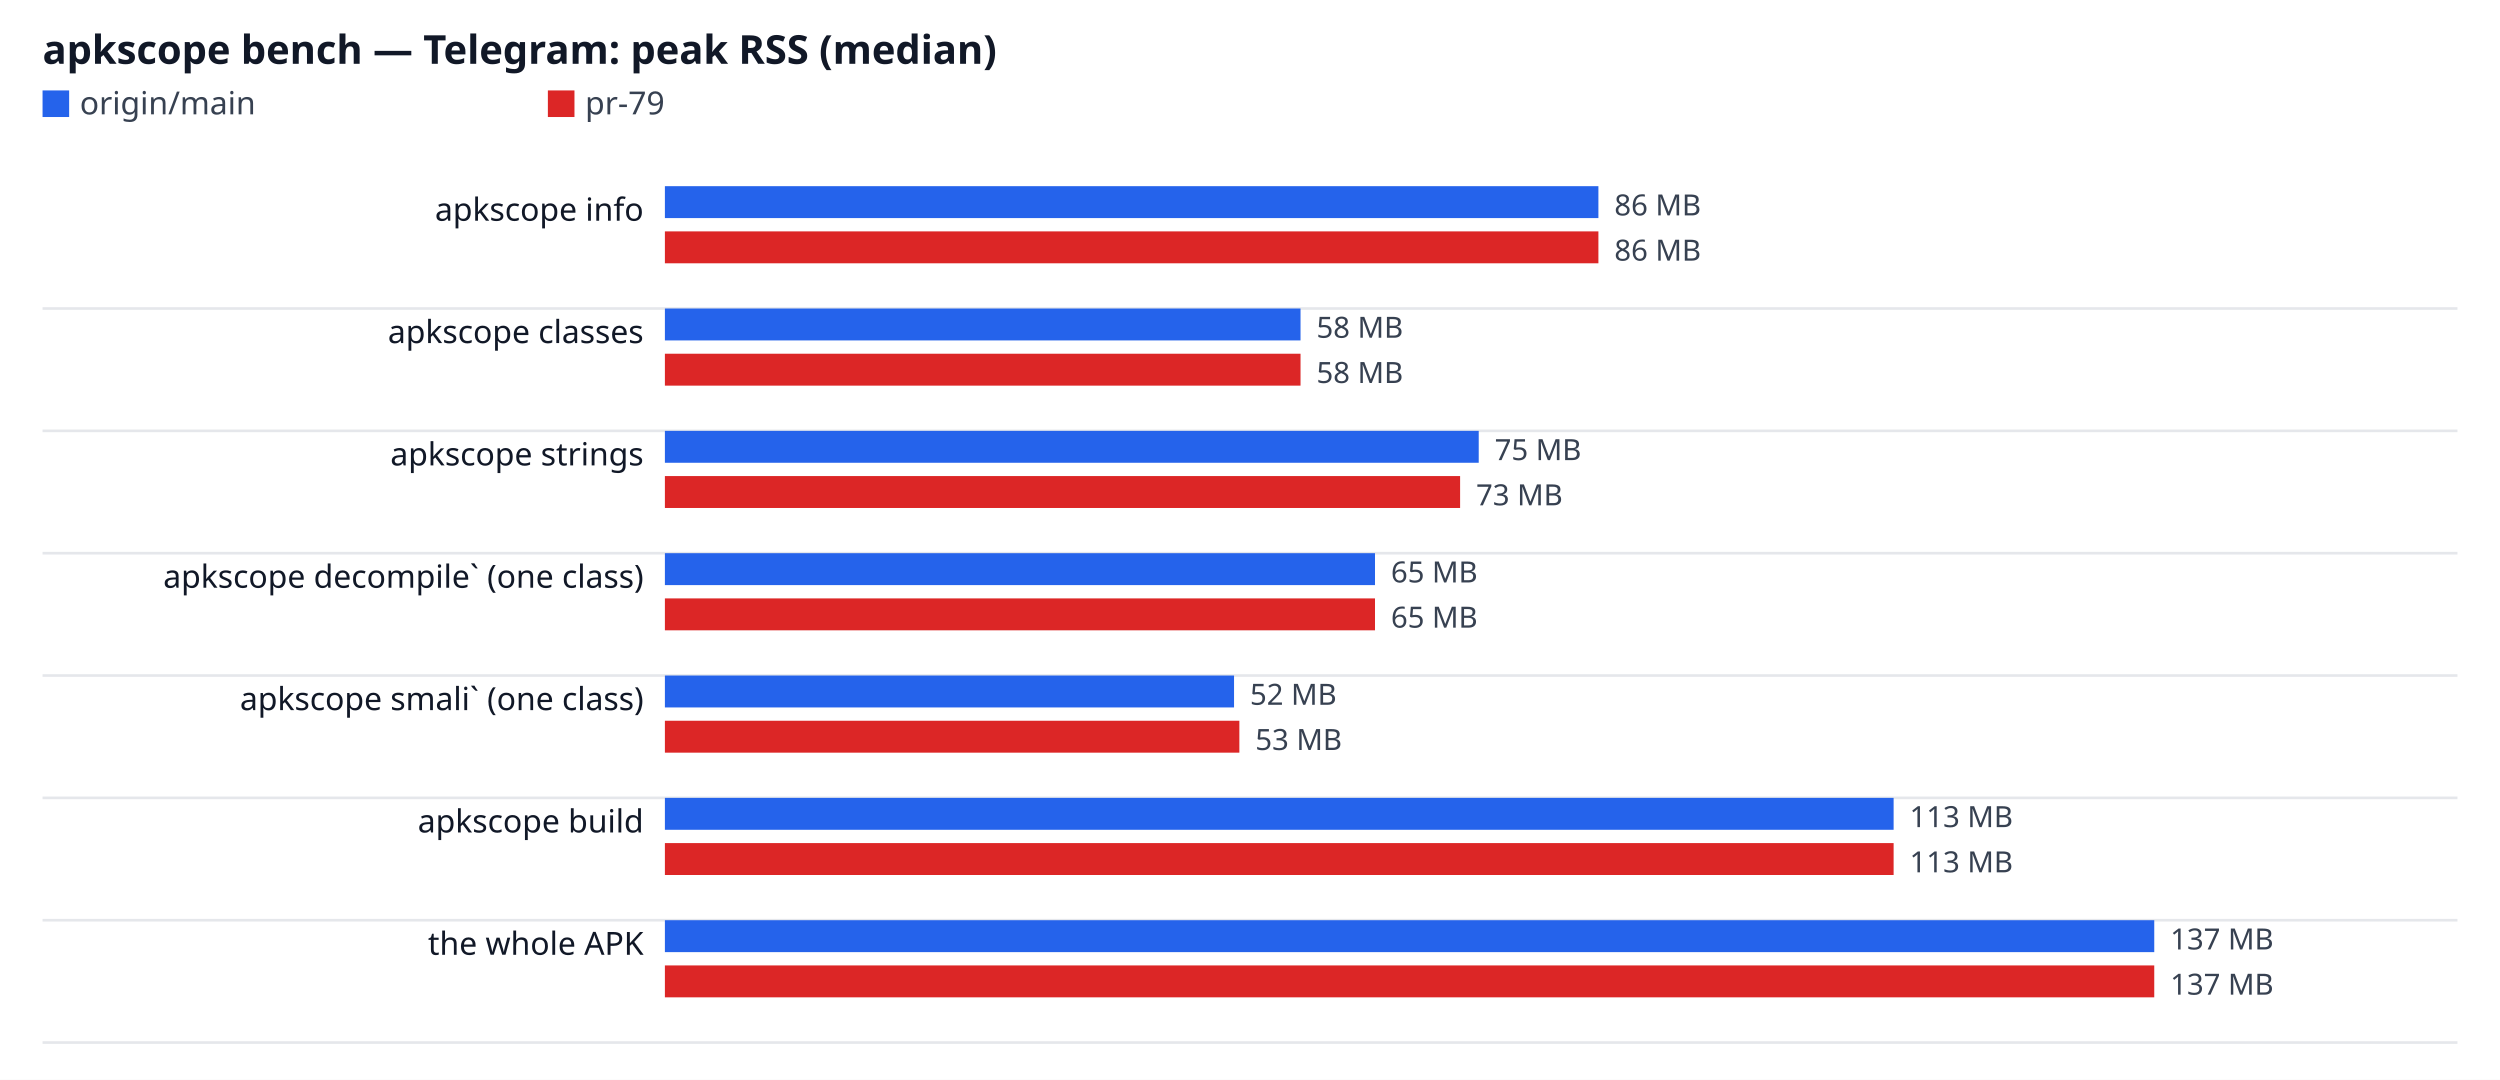
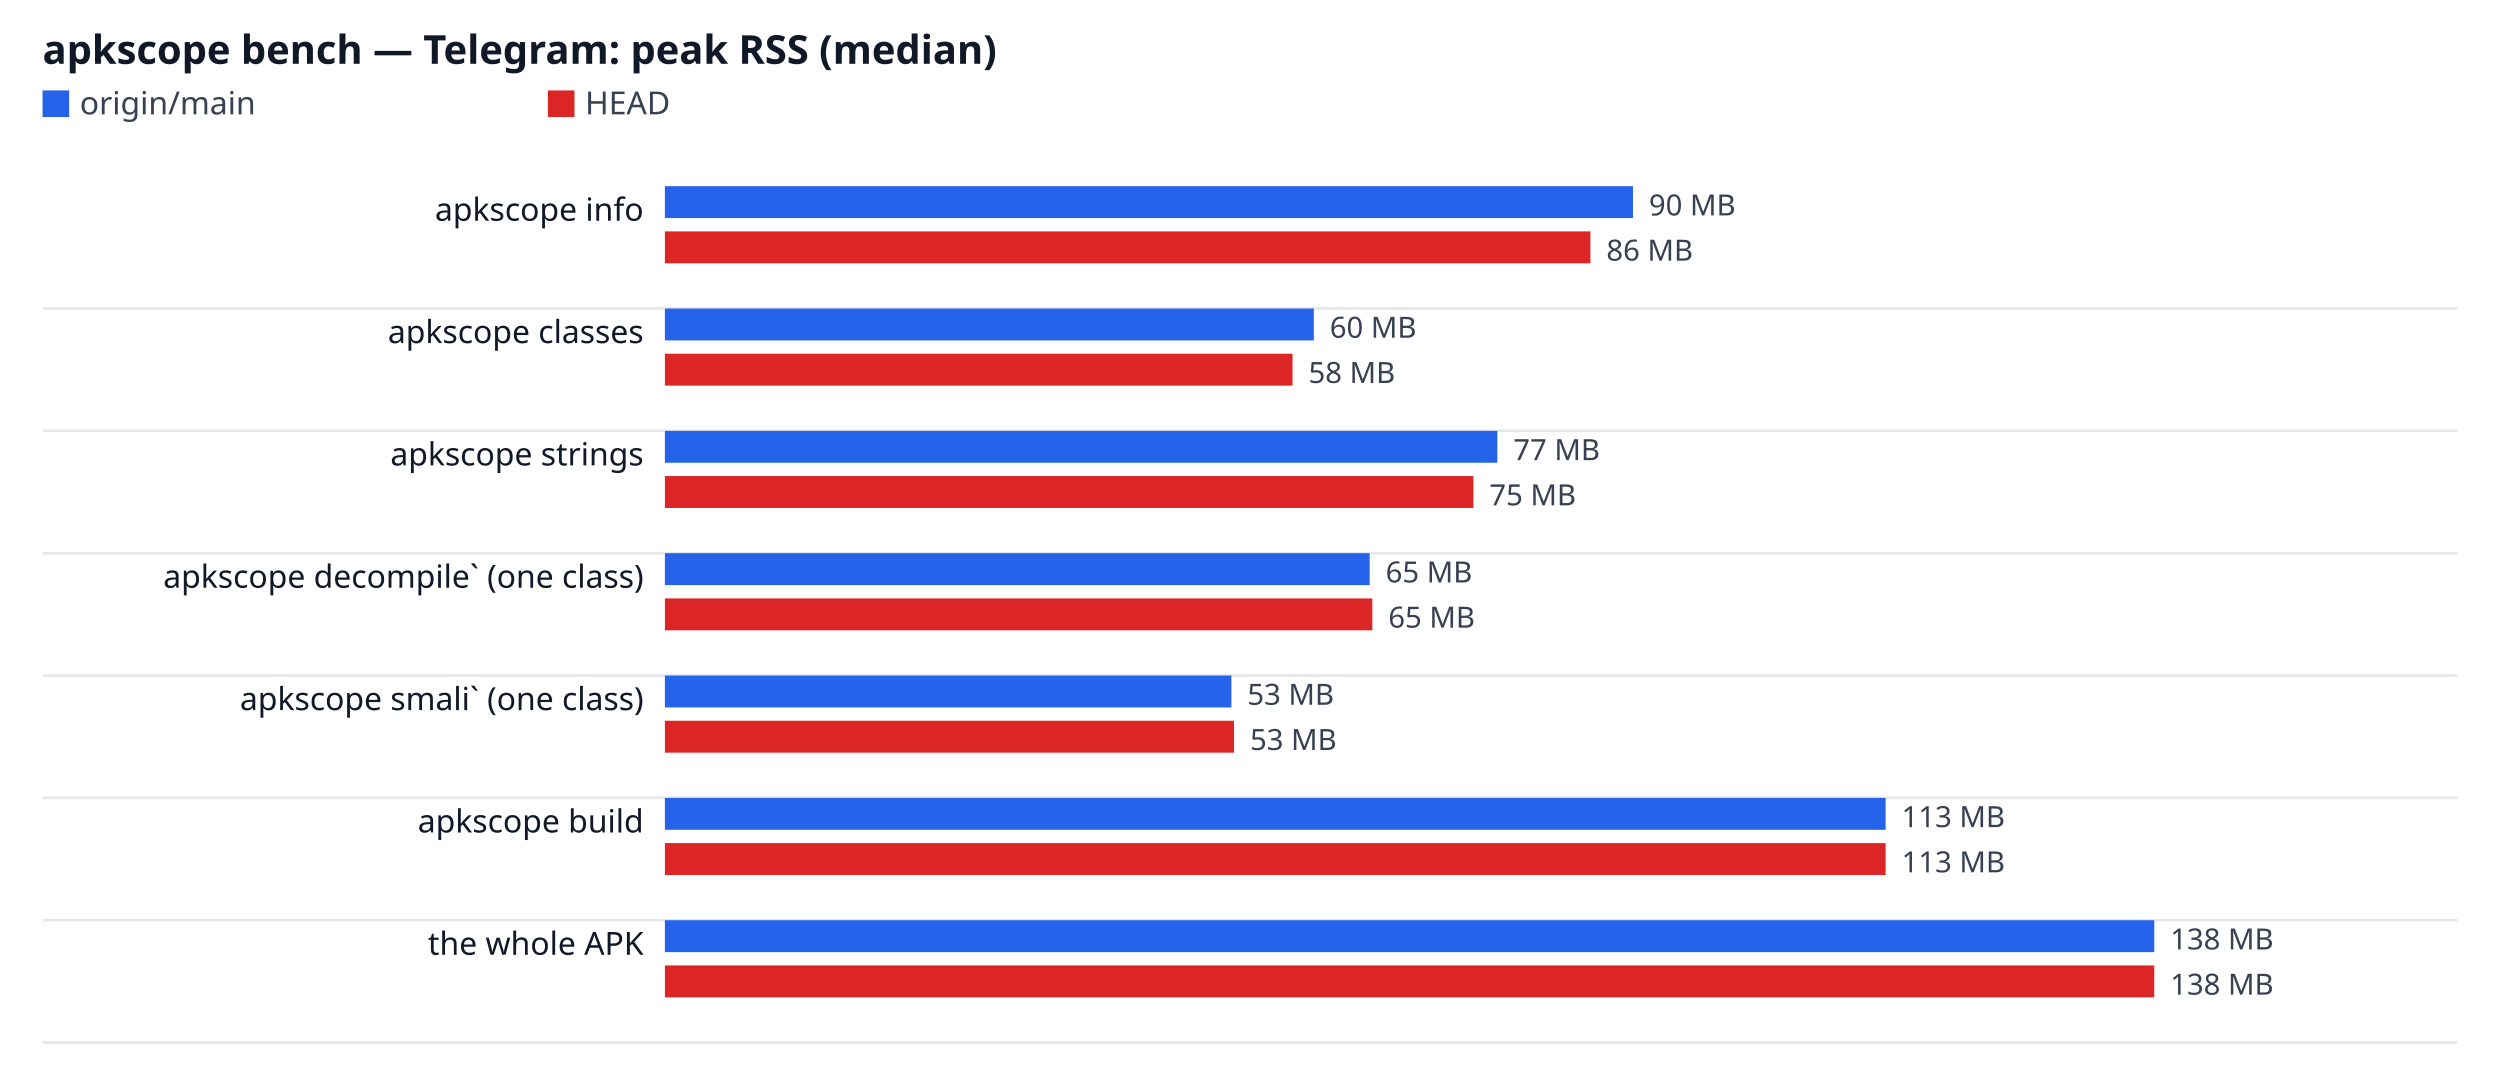
<svg xmlns="http://www.w3.org/2000/svg" width="940" height="406" font-family="ui-sans-serif, system-ui, sans-serif">
  <rect width="100%" height="100%" fill="white" />
  <text x="16" y="24" font-size="15" font-weight="bold" fill="#111827">apkscope bench — Telegram: peak RSS (median)</text>
  <rect x="16" y="34" width="10" height="10" fill="#2563eb" />
  <text x="30" y="43" font-size="12" fill="#374151">origin/main</text>
  <rect x="206" y="34" width="10" height="10" fill="#dc2626" />
-   <text x="220" y="43" font-size="12" fill="#374151">pr-79</text>
+   <text x="220" y="43" font-size="12" fill="#374151">HEAD</text>
  <text x="242" y="83" font-size="12" fill="#111827" text-anchor="end">apkscope info</text>
-   <rect x="250" y="70" width="351" height="12" fill="#2563eb" />
-   <text x="607" y="81" font-size="11" fill="#374151">86 MB</text>
-   <rect x="250" y="87" width="351" height="12" fill="#dc2626" />
-   <text x="607" y="98" font-size="11" fill="#374151">86 MB</text>
+   <rect x="250" y="70" width="364" height="12" fill="#2563eb" />
+   <text x="620" y="81" font-size="11" fill="#374151">90 MB</text>
+   <rect x="250" y="87" width="348" height="12" fill="#dc2626" />
+   <text x="604" y="98" font-size="11" fill="#374151">86 MB</text>
  <line x1="16" y1="116" x2="924" y2="116" stroke="#e5e7eb" />
  <text x="242" y="129" font-size="12" fill="#111827" text-anchor="end">apkscope classes</text>
-   <rect x="250" y="116" width="239" height="12" fill="#2563eb" />
-   <text x="495" y="127" font-size="11" fill="#374151">58 MB</text>
-   <rect x="250" y="133" width="239" height="12" fill="#dc2626" />
-   <text x="495" y="144" font-size="11" fill="#374151">58 MB</text>
+   <rect x="250" y="116" width="244" height="12" fill="#2563eb" />
+   <text x="500" y="127" font-size="11" fill="#374151">60 MB</text>
+   <rect x="250" y="133" width="236" height="12" fill="#dc2626" />
+   <text x="492" y="144" font-size="11" fill="#374151">58 MB</text>
  <line x1="16" y1="162" x2="924" y2="162" stroke="#e5e7eb" />
  <text x="242" y="175" font-size="12" fill="#111827" text-anchor="end">apkscope strings</text>
-   <rect x="250" y="162" width="306" height="12" fill="#2563eb" />
-   <text x="562" y="173" font-size="11" fill="#374151">75 MB</text>
-   <rect x="250" y="179" width="299" height="12" fill="#dc2626" />
-   <text x="555" y="190" font-size="11" fill="#374151">73 MB</text>
+   <rect x="250" y="162" width="313" height="12" fill="#2563eb" />
+   <text x="569" y="173" font-size="11" fill="#374151">77 MB</text>
+   <rect x="250" y="179" width="304" height="12" fill="#dc2626" />
+   <text x="560" y="190" font-size="11" fill="#374151">75 MB</text>
  <line x1="16" y1="208" x2="924" y2="208" stroke="#e5e7eb" />
  <text x="242" y="221" font-size="12" fill="#111827" text-anchor="end">apkscope decompile` (one class)</text>
-   <rect x="250" y="208" width="267" height="12" fill="#2563eb" />
-   <text x="523" y="219" font-size="11" fill="#374151">65 MB</text>
-   <rect x="250" y="225" width="267" height="12" fill="#dc2626" />
-   <text x="523" y="236" font-size="11" fill="#374151">65 MB</text>
+   <rect x="250" y="208" width="265" height="12" fill="#2563eb" />
+   <text x="521" y="219" font-size="11" fill="#374151">65 MB</text>
+   <rect x="250" y="225" width="266" height="12" fill="#dc2626" />
+   <text x="522" y="236" font-size="11" fill="#374151">65 MB</text>
  <line x1="16" y1="254" x2="924" y2="254" stroke="#e5e7eb" />
  <text x="242" y="267" font-size="12" fill="#111827" text-anchor="end">apkscope smali` (one class)</text>
-   <rect x="250" y="254" width="214" height="12" fill="#2563eb" />
-   <text x="470" y="265" font-size="11" fill="#374151">52 MB</text>
-   <rect x="250" y="271" width="216" height="12" fill="#dc2626" />
-   <text x="472" y="282" font-size="11" fill="#374151">53 MB</text>
+   <rect x="250" y="254" width="213" height="12" fill="#2563eb" />
+   <text x="469" y="265" font-size="11" fill="#374151">53 MB</text>
+   <rect x="250" y="271" width="214" height="12" fill="#dc2626" />
+   <text x="470" y="282" font-size="11" fill="#374151">53 MB</text>
  <line x1="16" y1="300" x2="924" y2="300" stroke="#e5e7eb" />
  <text x="242" y="313" font-size="12" fill="#111827" text-anchor="end">apkscope build</text>
-   <rect x="250" y="300" width="462" height="12" fill="#2563eb" />
-   <text x="718" y="311" font-size="11" fill="#374151">113 MB</text>
-   <rect x="250" y="317" width="462" height="12" fill="#dc2626" />
-   <text x="718" y="328" font-size="11" fill="#374151">113 MB</text>
+   <rect x="250" y="300" width="459" height="12" fill="#2563eb" />
+   <text x="715" y="311" font-size="11" fill="#374151">113 MB</text>
+   <rect x="250" y="317" width="459" height="12" fill="#dc2626" />
+   <text x="715" y="328" font-size="11" fill="#374151">113 MB</text>
  <line x1="16" y1="346" x2="924" y2="346" stroke="#e5e7eb" />
  <text x="242" y="359" font-size="12" fill="#111827" text-anchor="end">the whole APK</text>
  <rect x="250" y="346" width="560" height="12" fill="#2563eb" />
-   <text x="816" y="357" font-size="11" fill="#374151">137 MB</text>
+   <text x="816" y="357" font-size="11" fill="#374151">138 MB</text>
  <rect x="250" y="363" width="560" height="12" fill="#dc2626" />
-   <text x="816" y="374" font-size="11" fill="#374151">137 MB</text>
+   <text x="816" y="374" font-size="11" fill="#374151">138 MB</text>
  <line x1="16" y1="392" x2="924" y2="392" stroke="#e5e7eb" />
</svg>
